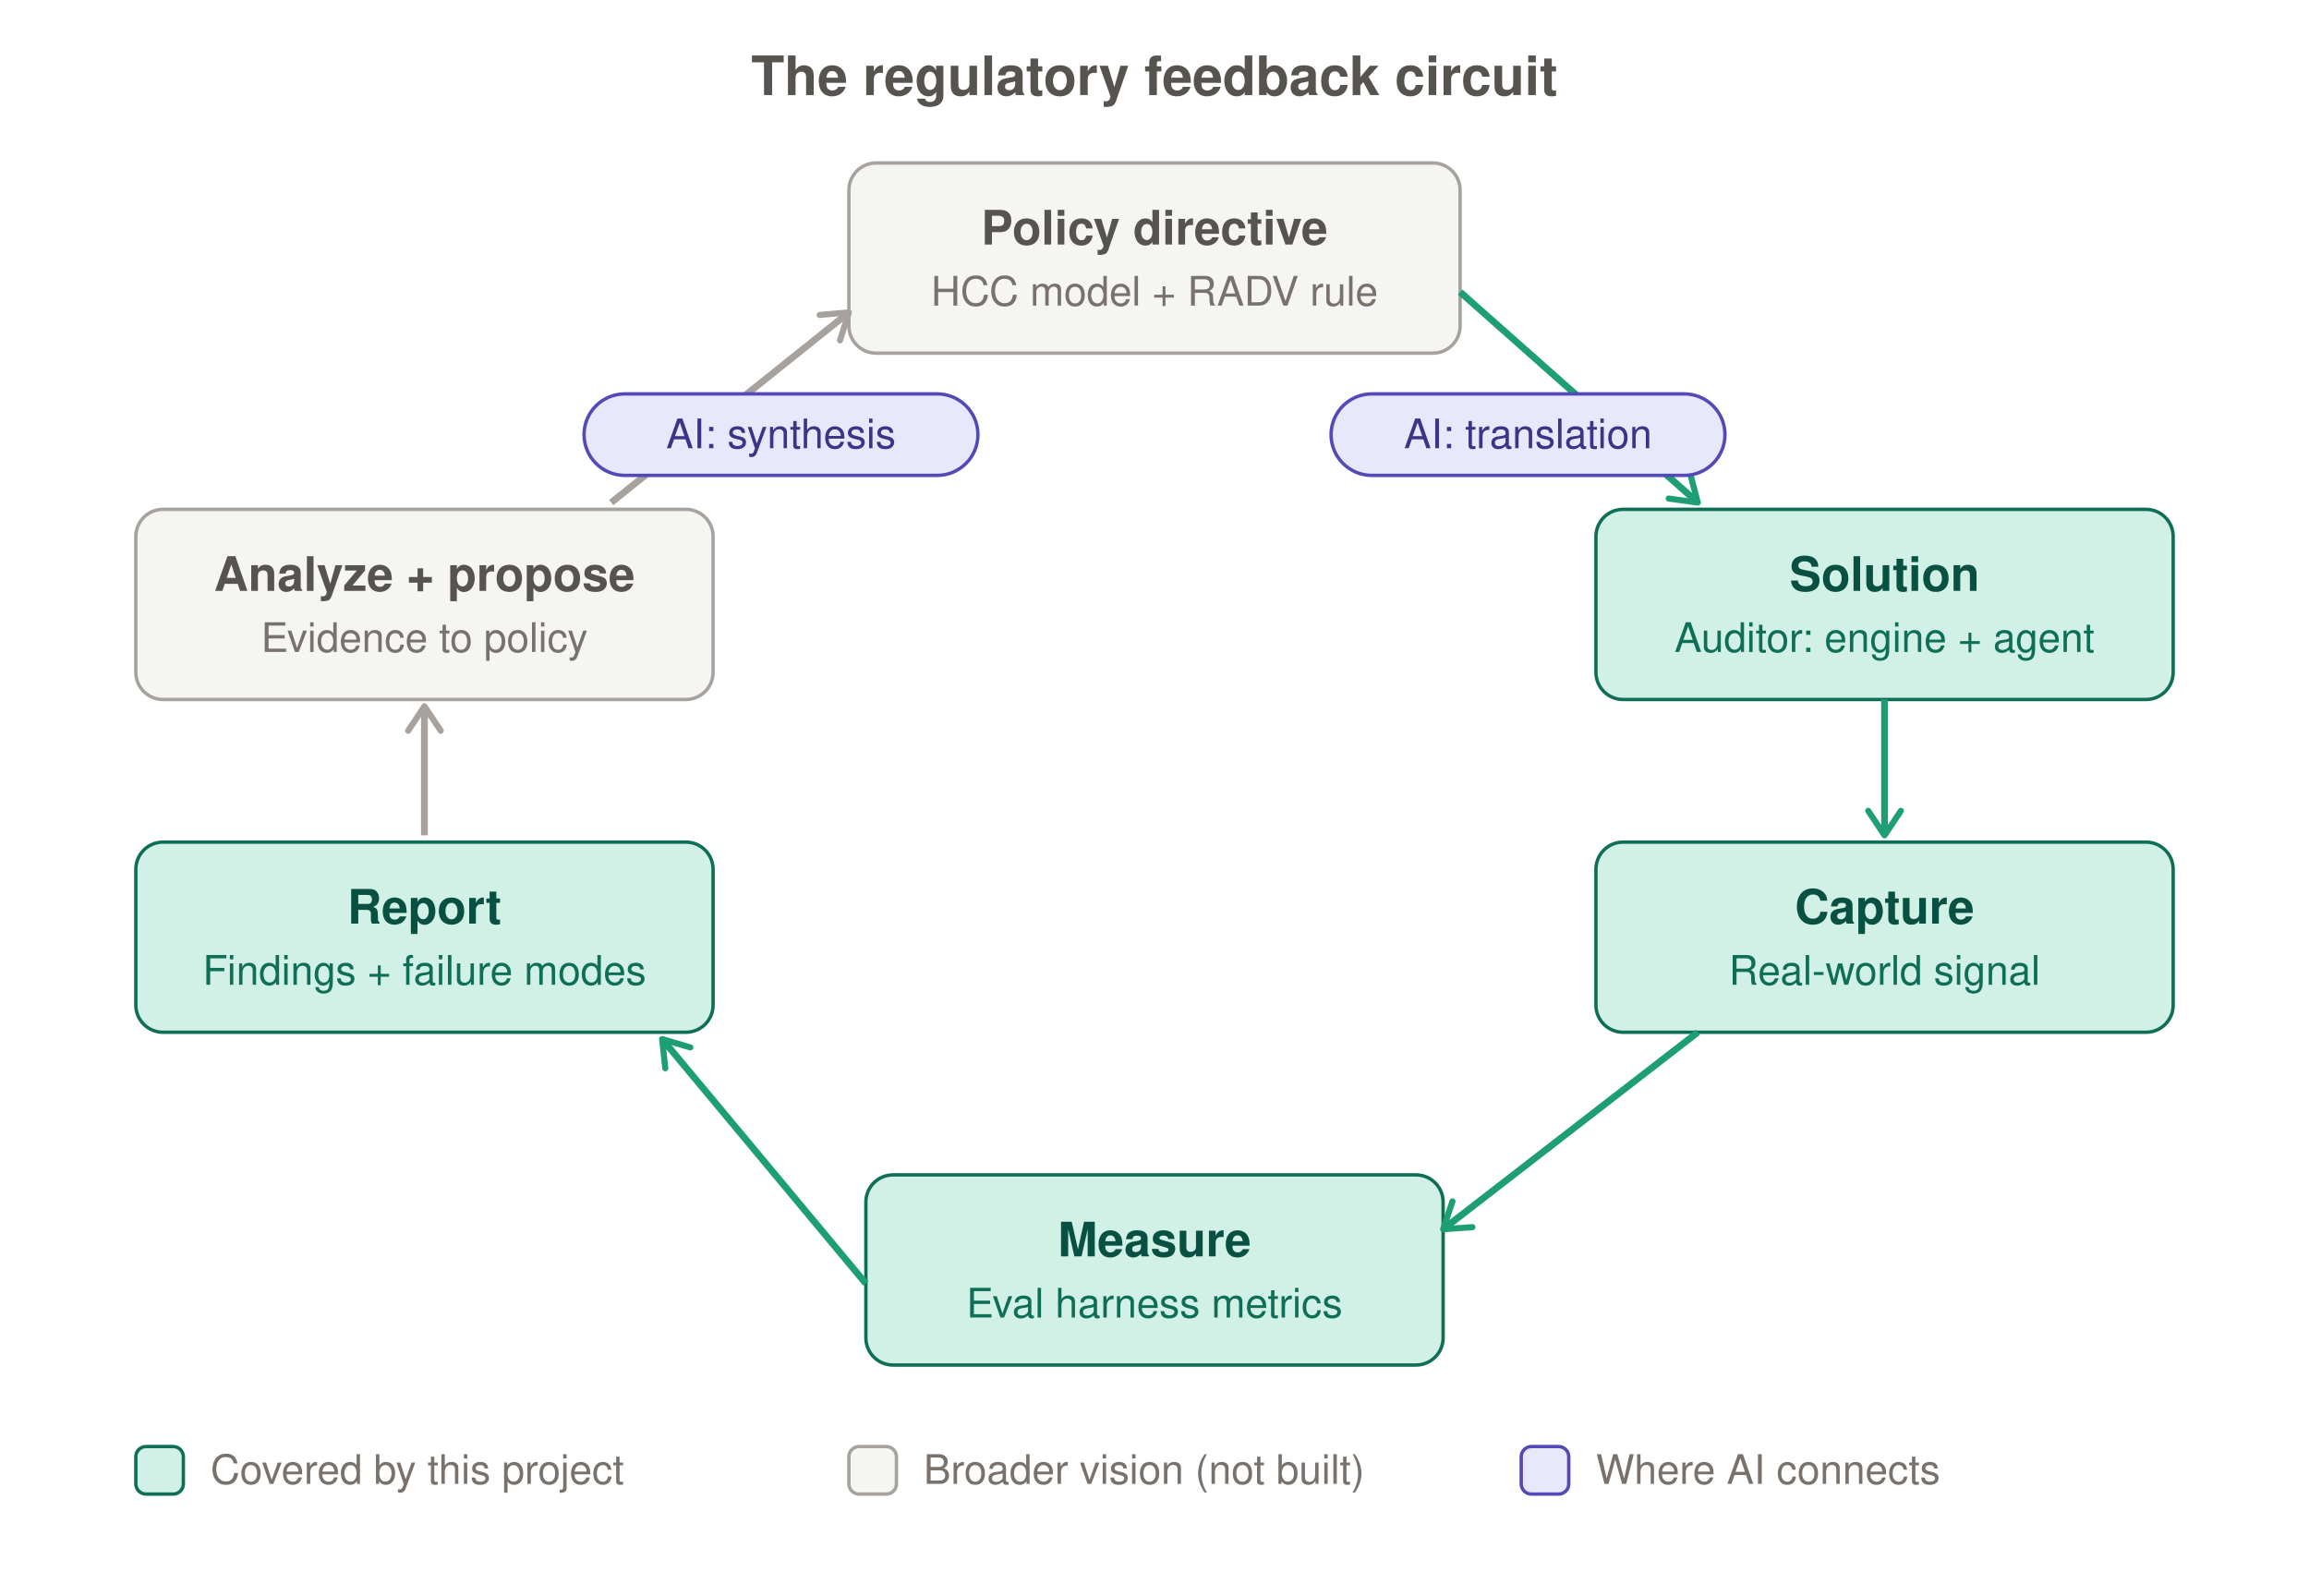
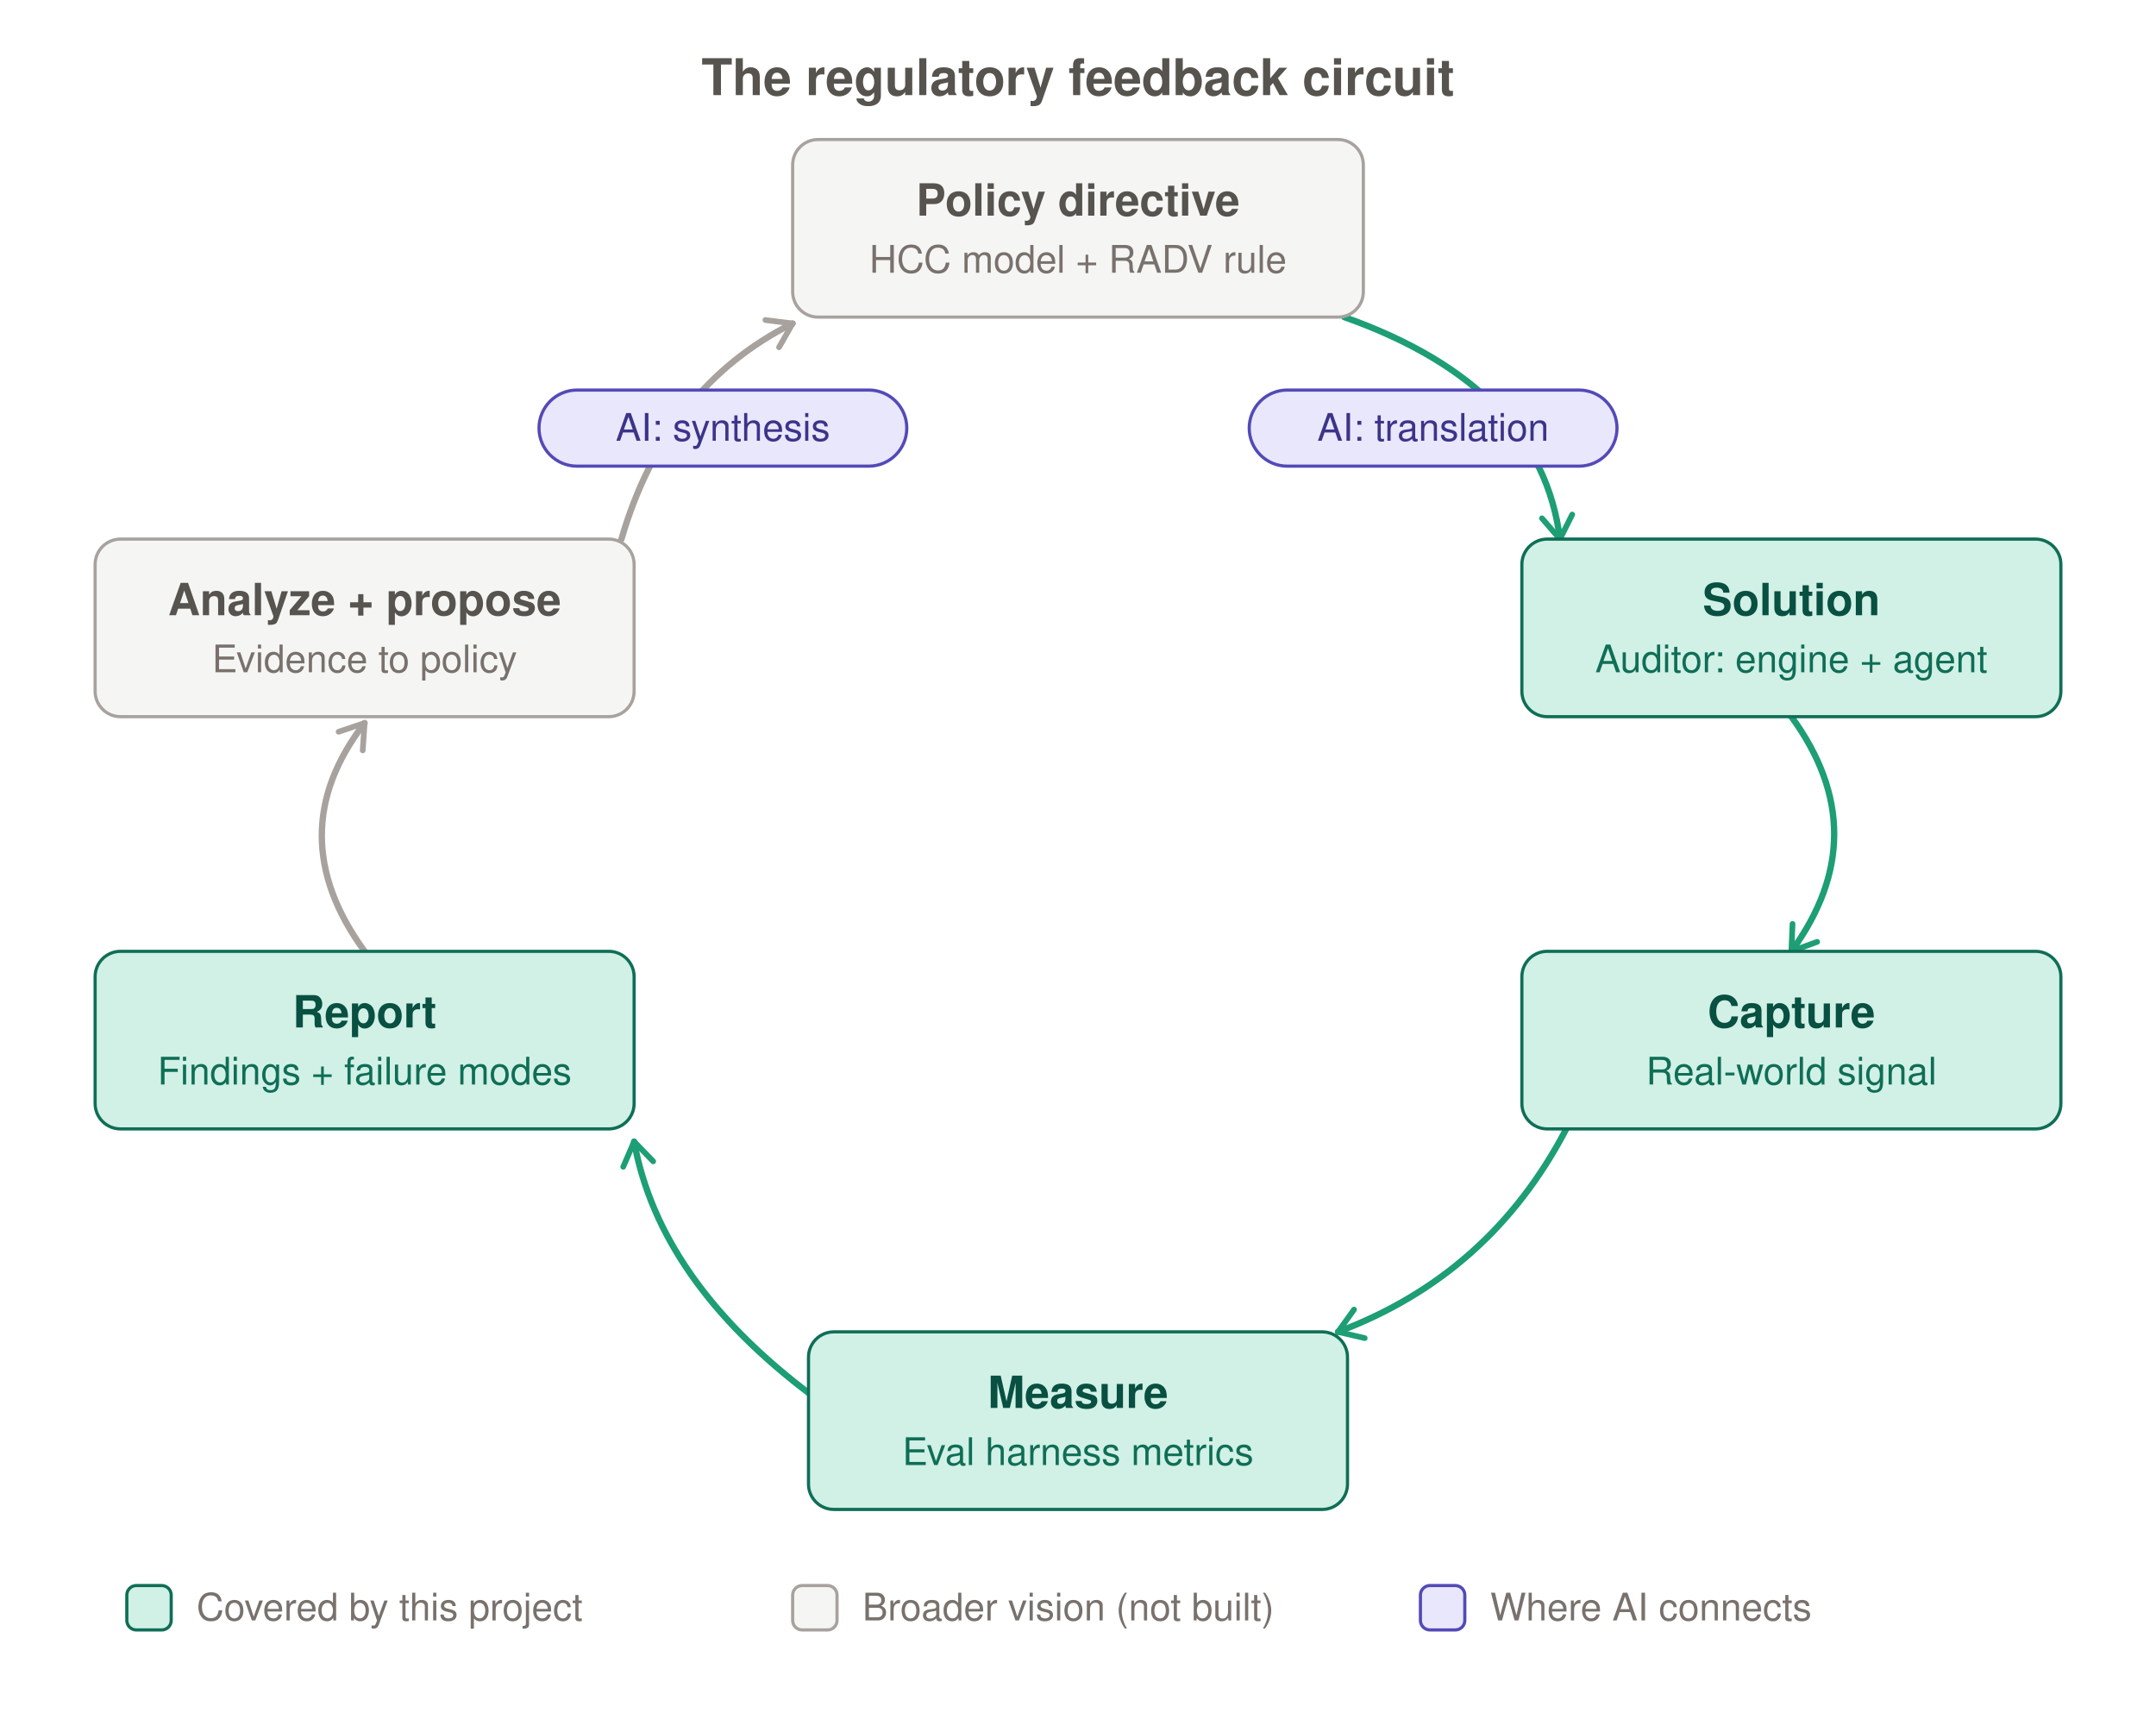
- <svg xmlns="http://www.w3.org/2000/svg" width="100%" viewBox="0 0 680 470" role="img" font-family="-apple-system, BlinkMacSystemFont, 'Segoe UI', Helvetica, Arial, sans-serif">
+ <svg xmlns="http://www.w3.org/2000/svg" width="100%" viewBox="0 0 680 540" role="img" font-family="-apple-system, BlinkMacSystemFont, 'Segoe UI', Helvetica, Arial, sans-serif">
  <defs>
    <marker id="arrow" viewBox="0 0 10 10" refX="8" refY="5" markerWidth="6" markerHeight="6" orient="auto-start-reverse">
      <path d="M2 1L8 5L2 9" fill="none" stroke="context-stroke" stroke-width="1.5" stroke-linecap="round" stroke-linejoin="round" />
    </marker>
  </defs>
-   <text x="340" y="28" text-anchor="middle" font-size="16" font-weight="600" fill="#57534e">The regulatory feedback circuit</text>
-   <rect x="250" y="48" width="180" height="56" rx="8" fill="#f5f5f4" stroke="#a8a29e" stroke-width="1" />
-   <text x="340" y="72" text-anchor="middle" font-size="14" font-weight="600" fill="#57534e">Policy directive</text>
-   <text x="340" y="90" text-anchor="middle" font-size="12" fill="#78716c">HCC model + RADV rule</text>
-   <rect x="470" y="150" width="170" height="56" rx="8" fill="#d1f0e6" stroke="#0f6e56" stroke-width="1" />
-   <text x="555" y="174" text-anchor="middle" font-size="14" font-weight="600" fill="#085041">Solution</text>
-   <text x="555" y="192" text-anchor="middle" font-size="12" fill="#0f6e56">Auditor: engine + agent</text>
-   <rect x="470" y="248" width="170" height="56" rx="8" fill="#d1f0e6" stroke="#0f6e56" stroke-width="1" />
-   <text x="555" y="272" text-anchor="middle" font-size="14" font-weight="600" fill="#085041">Capture</text>
-   <text x="555" y="290" text-anchor="middle" font-size="12" fill="#0f6e56">Real-world signal</text>
-   <rect x="255" y="346" width="170" height="56" rx="8" fill="#d1f0e6" stroke="#0f6e56" stroke-width="1" />
-   <text x="340" y="370" text-anchor="middle" font-size="14" font-weight="600" fill="#085041">Measure</text>
-   <text x="340" y="388" text-anchor="middle" font-size="12" fill="#0f6e56">Eval harness metrics</text>
-   <rect x="40" y="248" width="170" height="56" rx="8" fill="#d1f0e6" stroke="#0f6e56" stroke-width="1" />
-   <text x="125" y="272" text-anchor="middle" font-size="14" font-weight="600" fill="#085041">Report</text>
-   <text x="125" y="290" text-anchor="middle" font-size="12" fill="#0f6e56">Findings + failure modes</text>
-   <rect x="40" y="150" width="170" height="56" rx="8" fill="#f5f5f4" stroke="#a8a29e" stroke-width="1" />
-   <text x="125" y="174" text-anchor="middle" font-size="14" font-weight="600" fill="#57534e">Analyze + propose</text>
-   <text x="125" y="192" text-anchor="middle" font-size="12" fill="#78716c">Evidence to policy</text>
-   <line x1="430" y1="86" x2="500" y2="148" stroke="#1d9e75" stroke-width="2" marker-end="url(#arrow)" />
-   <line x1="555" y1="206" x2="555" y2="246" stroke="#1d9e75" stroke-width="2" marker-end="url(#arrow)" />
-   <line x1="500" y1="304" x2="425" y2="362" stroke="#1d9e75" stroke-width="2" marker-end="url(#arrow)" />
-   <line x1="255" y1="378" x2="195" y2="306" stroke="#1d9e75" stroke-width="2" marker-end="url(#arrow)" />
-   <line x1="125" y1="246" x2="125" y2="208" stroke="#a8a29e" stroke-width="2" marker-end="url(#arrow)" />
-   <line x1="180" y1="148" x2="250" y2="92" stroke="#a8a29e" stroke-width="2" marker-end="url(#arrow)" />
-   <rect x="392" y="116" width="116" height="24" rx="12" fill="#e9e7fc" stroke="#534ab7" stroke-width="1" />
-   <text x="450" y="132" text-anchor="middle" font-size="12" fill="#3c3489">AI: translation</text>
-   <rect x="172" y="116" width="116" height="24" rx="12" fill="#e9e7fc" stroke="#534ab7" stroke-width="1" />
-   <text x="230" y="132" text-anchor="middle" font-size="12" fill="#3c3489">AI: synthesis</text>
-   <rect x="40" y="426" width="14" height="14" rx="3" fill="#d1f0e6" stroke="#0f6e56" stroke-width="1" />
-   <text x="62" y="437" font-size="12" fill="#78716c">Covered by this project</text>
-   <rect x="250" y="426" width="14" height="14" rx="3" fill="#f5f5f4" stroke="#a8a29e" stroke-width="1" />
-   <text x="272" y="437" font-size="12" fill="#78716c">Broader vision (not built)</text>
-   <rect x="448" y="426" width="14" height="14" rx="3" fill="#e9e7fc" stroke="#534ab7" stroke-width="1" />
-   <text x="470" y="437" font-size="12" fill="#78716c">Where AI connects</text>
+   <text x="340" y="30" text-anchor="middle" font-size="16" font-weight="600" fill="#57534e">The regulatory feedback circuit</text>
+   <g fill="none" stroke-width="2" stroke-linecap="round" stroke-linejoin="round">
+     <path d="M424 100 Q486 122 492 170" stroke="#1d9e75" marker-end="url(#arrow)" />
+     <path d="M565 226 Q592 263 565 300" stroke="#1d9e75" marker-end="url(#arrow)" />
+     <path d="M494 356 Q470 402 422 420" stroke="#1d9e75" marker-end="url(#arrow)" />
+     <path d="M256 440 Q208 404 200 360" stroke="#1d9e75" marker-end="url(#arrow)" />
+     <path d="M115 300 Q88 263 115 228" stroke="#a8a29e" marker-end="url(#arrow)" />
+     <path d="M196 170 Q210 122 250 102" stroke="#a8a29e" marker-end="url(#arrow)" />
+   </g>
+   <rect x="250" y="44" width="180" height="56" rx="8" fill="#f5f5f4" stroke="#a8a29e" stroke-width="1" />
+   <text x="340" y="68" text-anchor="middle" font-size="14" font-weight="600" fill="#57534e">Policy directive</text>
+   <text x="340" y="86" text-anchor="middle" font-size="12" fill="#78716c">HCC model + RADV rule</text>
+   <rect x="480" y="170" width="170" height="56" rx="8" fill="#d1f0e6" stroke="#0f6e56" stroke-width="1" />
+   <text x="565" y="194" text-anchor="middle" font-size="14" font-weight="600" fill="#085041">Solution</text>
+   <text x="565" y="212" text-anchor="middle" font-size="12" fill="#0f6e56">Auditor: engine + agent</text>
+   <rect x="480" y="300" width="170" height="56" rx="8" fill="#d1f0e6" stroke="#0f6e56" stroke-width="1" />
+   <text x="565" y="324" text-anchor="middle" font-size="14" font-weight="600" fill="#085041">Capture</text>
+   <text x="565" y="342" text-anchor="middle" font-size="12" fill="#0f6e56">Real-world signal</text>
+   <rect x="255" y="420" width="170" height="56" rx="8" fill="#d1f0e6" stroke="#0f6e56" stroke-width="1" />
+   <text x="340" y="444" text-anchor="middle" font-size="14" font-weight="600" fill="#085041">Measure</text>
+   <text x="340" y="462" text-anchor="middle" font-size="12" fill="#0f6e56">Eval harness metrics</text>
+   <rect x="30" y="300" width="170" height="56" rx="8" fill="#d1f0e6" stroke="#0f6e56" stroke-width="1" />
+   <text x="115" y="324" text-anchor="middle" font-size="14" font-weight="600" fill="#085041">Report</text>
+   <text x="115" y="342" text-anchor="middle" font-size="12" fill="#0f6e56">Findings + failure modes</text>
+   <rect x="30" y="170" width="170" height="56" rx="8" fill="#f5f5f4" stroke="#a8a29e" stroke-width="1" />
+   <text x="115" y="194" text-anchor="middle" font-size="14" font-weight="600" fill="#57534e">Analyze + propose</text>
+   <text x="115" y="212" text-anchor="middle" font-size="12" fill="#78716c">Evidence to policy</text>
+   <rect x="394" y="123" width="116" height="24" rx="12" fill="#e9e7fc" stroke="#534ab7" stroke-width="1" />
+   <text x="452" y="139" text-anchor="middle" font-size="12" fill="#3c3489">AI: translation</text>
+   <rect x="170" y="123" width="116" height="24" rx="12" fill="#e9e7fc" stroke="#534ab7" stroke-width="1" />
+   <text x="228" y="139" text-anchor="middle" font-size="12" fill="#3c3489">AI: synthesis</text>
+   <rect x="40" y="500" width="14" height="14" rx="3" fill="#d1f0e6" stroke="#0f6e56" stroke-width="1" />
+   <text x="62" y="511" font-size="12" fill="#78716c">Covered by this project</text>
+   <rect x="250" y="500" width="14" height="14" rx="3" fill="#f5f5f4" stroke="#a8a29e" stroke-width="1" />
+   <text x="272" y="511" font-size="12" fill="#78716c">Broader vision (not built)</text>
+   <rect x="448" y="500" width="14" height="14" rx="3" fill="#e9e7fc" stroke="#534ab7" stroke-width="1" />
+   <text x="470" y="511" font-size="12" fill="#78716c">Where AI connects</text>
</svg>
